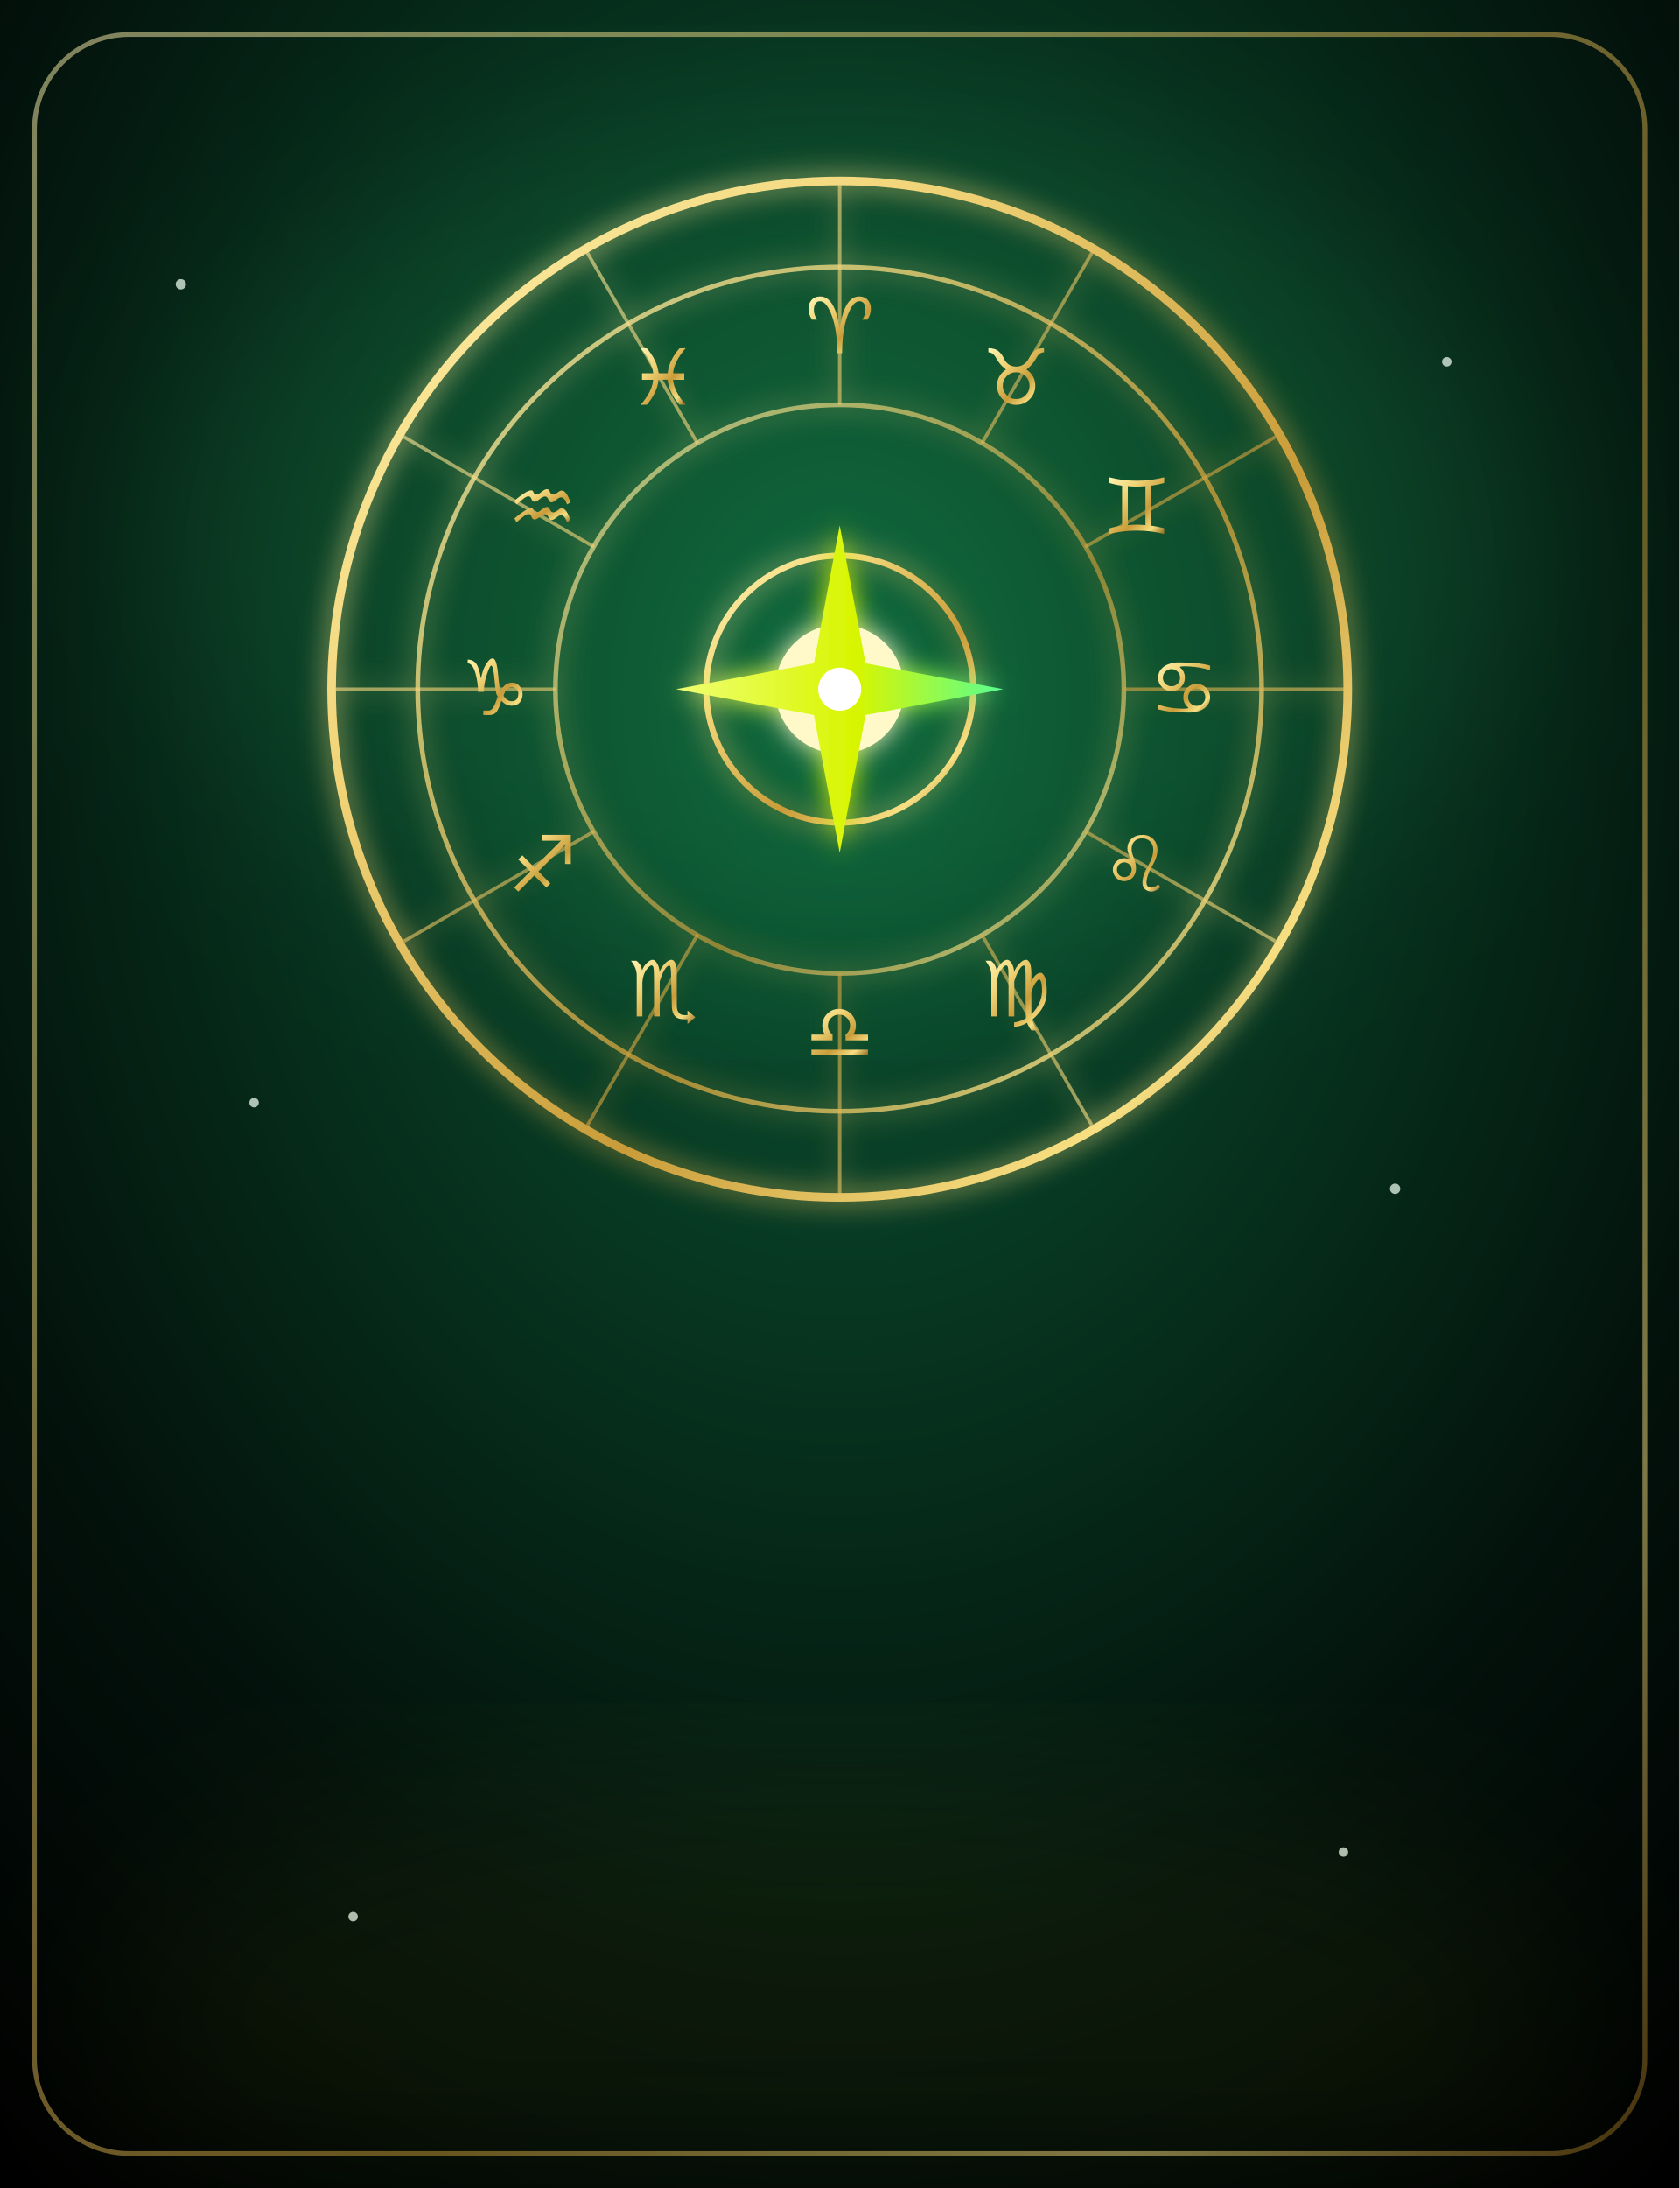
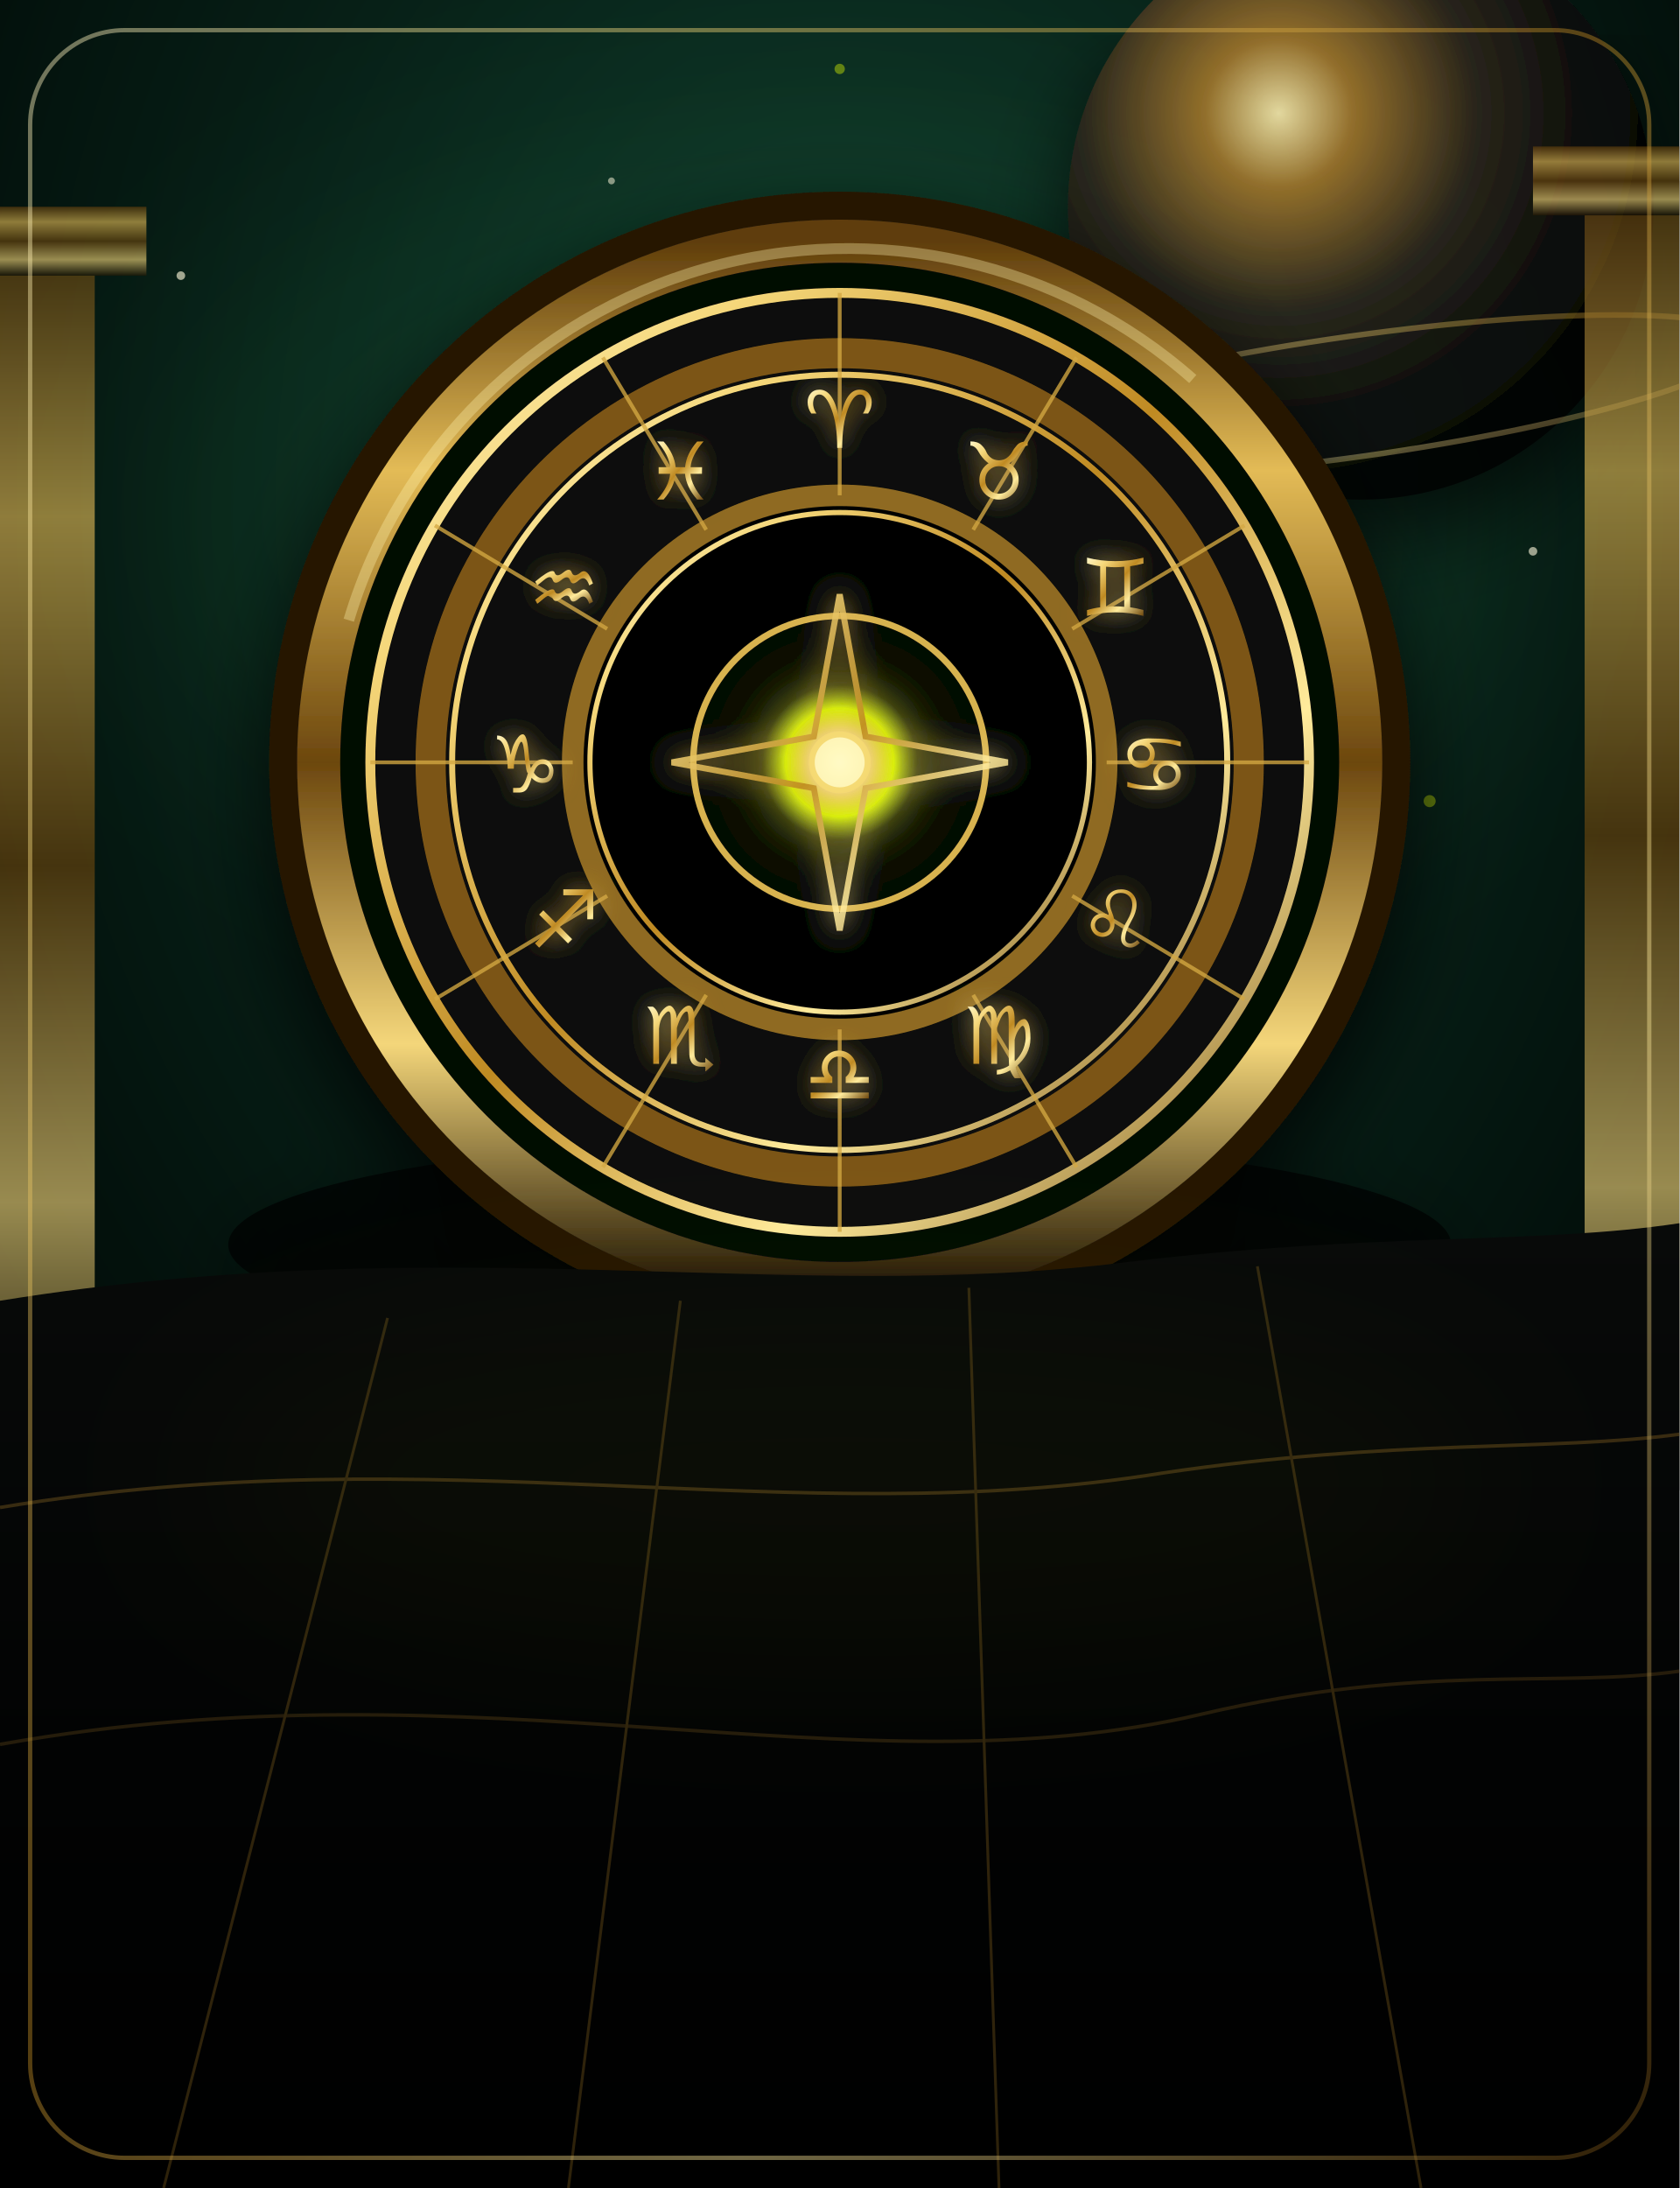
- <svg xmlns="http://www.w3.org/2000/svg" viewBox="0 0 390 508" role="img" aria-label="AstroVip premium astrology background">
+ <svg xmlns="http://www.w3.org/2000/svg" viewBox="0 0 390 508" role="img" aria-label="Fundal AstroVip 3D premium fără text">
  <defs>
-     <radialGradient id="bg" cx="50%" cy="32%" r="82%">
-       <stop offset="0" stop-color="#0b5c37" />
-       <stop offset=".35" stop-color="#073520" />
-       <stop offset=".7" stop-color="#03110b" />
-       <stop offset="1" stop-color="#000" />
+     <radialGradient id="sky" cx="50%" cy="23%" r="88%">
+       <stop offset="0" stop-color="#103b2b" />
+       <stop offset=".3" stop-color="#09271c" />
+       <stop offset=".62" stop-color="#03110c" />
+       <stop offset="1" stop-color="#010202" />
+     </radialGradient>
+     <radialGradient id="planet" cx="36%" cy="34%" r="70%">
+       <stop offset="0" stop-color="#fff0b0" />
+       <stop offset=".18" stop-color="#a4782d" />
+       <stop offset=".48" stop-color="#2d261c" />
+       <stop offset=".78" stop-color="#0a0a09" />
+       <stop offset="1" stop-color="#020202" />
    </radialGradient>
    <linearGradient id="gold" x1="0" y1="0" x2="1" y2="1">
-       <stop stop-color="#fff4b0" />
-       <stop offset=".3" stop-color="#f1d478" />
-       <stop offset=".62" stop-color="#c99c39" />
-       <stop offset=".84" stop-color="#f7df82" />
-       <stop offset="1" stop-color="#8d651b" />
+       <stop stop-color="#fff6c6" />
+       <stop offset=".2" stop-color="#f5d77a" />
+       <stop offset=".48" stop-color="#bf8a23" />
+       <stop offset=".72" stop-color="#ffeb9c" />
+       <stop offset="1" stop-color="#6d470d" />
    </linearGradient>
-     <linearGradient id="lime" x1="0" y1="0" x2="1" y2="0">
-       <stop stop-color="#efff72" />
-       <stop offset=".55" stop-color="#d8f500" />
-       <stop offset="1" stop-color="#58ff91" />
+     <linearGradient id="goldDark" x1="0" y1="0" x2="0" y2="1">
+       <stop stop-color="#5f3d0b" />
+       <stop offset=".22" stop-color="#e3bb56" />
+       <stop offset=".5" stop-color="#6c470e" />
+       <stop offset=".77" stop-color="#f4d67a" />
+       <stop offset="1" stop-color="#231704" />
    </linearGradient>
-     <filter id="glow">
+     <linearGradient id="floor" x1="0" y1="0" x2="0" y2="1">
+       <stop stop-color="#080a09" />
+       <stop offset=".55" stop-color="#020303" />
+       <stop offset="1" stop-color="#000" />
+     </linearGradient>
+     <radialGradient id="core" cx="50%" cy="50%" r="50%">
+       <stop stop-color="#fff" />
+       <stop offset=".14" stop-color="#fff7b8" />
+       <stop offset=".4" stop-color="#e8c34f" />
+       <stop offset=".7" stop-color="#d8f500" />
+       <stop offset="1" stop-color="#8ead00" stop-opacity="0" />
+     </radialGradient>
+     <filter id="glowGold" x="-100%" y="-100%" width="300%" height="300%">
      <feGaussianBlur stdDeviation="3" result="b" />
      <feMerge>
        <feMergeNode in="b" />
        <feMergeNode in="SourceGraphic" />
      </feMerge>
    </filter>
-     <filter id="soft">
+     <filter id="glowLime" x="-120%" y="-120%" width="340%" height="340%">
+       <feGaussianBlur stdDeviation="7" result="b" />
+       <feMerge>
+         <feMergeNode in="b" />
+         <feMergeNode in="SourceGraphic" />
+       </feMerge>
+     </filter>
+     <filter id="shadow" x="-50%" y="-50%" width="200%" height="200%">
+       <feDropShadow dx="0" dy="8" stdDeviation="10" flood-color="#000" flood-opacity=".78" />
+     </filter>
+     <filter id="soft" x="-80%" y="-80%" width="260%" height="260%">
      <feGaussianBlur stdDeviation="22" />
    </filter>
  </defs>
-   <rect width="390" height="508" fill="url(#bg)" />
-   <ellipse cx="195" cy="126" rx="160" ry="100" fill="#42ff88" opacity=".09" filter="url(#soft)" />
-   <g transform="translate(195 160)" fill="none" stroke="url(#gold)" filter="url(#glow)">
-     <circle r="118" stroke-width="2" />
-     <circle r="98" stroke-width="1.1" opacity=".78" />
-     <circle r="66" stroke-width="1.1" opacity=".65" />
-     <circle r="31" stroke-width="1.4" />
-     <g stroke-width=".8" opacity=".62">
-       <path d="M0-118V-66M59-102L33-57M102-59L57-33M118 0H66M102 59L57 33M59 102L33 57M0 118V66M-59 102L-33 57M-102 59L-57 33M-118 0H-66M-102-59L-57-33M-59-102L-33-57" />
+   <rect width="390" height="508" fill="url(#sky)" />
+   <ellipse cx="195" cy="120" rx="165" ry="95" fill="#46ff91" opacity=".055" filter="url(#soft)" />
+   <circle cx="316" cy="48" r="68" fill="url(#planet)" opacity=".88" filter="url(#shadow)" />
+   <ellipse cx="315" cy="92" rx="92" ry="14" fill="none" stroke="url(#gold)" stroke-width="1.3" opacity=".38" transform="rotate(-8 315 92)" />
+   <g fill="#fff8dc">
+     <circle cx="42" cy="64" r="1" opacity=".62" />
+     <circle cx="83" cy="122" r="1.2" opacity=".7" />
+     <circle cx="142" cy="42" r=".8" opacity=".52" />
+     <circle cx="228" cy="74" r="1" opacity=".58" />
+     <circle cx="356" cy="128" r="1" opacity=".6" />
+   </g>
+   <g fill="#d8f500" opacity=".42">
+     <circle cx="73" cy="178" r="1.5" />
+     <circle cx="332" cy="186" r="1.4" />
+     <circle cx="195" cy="16" r="1.2" />
+   </g>
+   <g transform="translate(195 177)" filter="url(#shadow)">
+     <ellipse cx="0" cy="112" rx="142" ry="25" fill="#000" opacity=".7" />
+     <circle r="126" fill="#050706" stroke="#261905" stroke-width="13" />
+     <circle r="121" fill="none" stroke="url(#goldDark)" stroke-width="10" />
+     <circle r="109" fill="#070908" stroke="url(#gold)" stroke-width="2.3" />
+     <circle r="95" fill="#080a09" stroke="#7b5516" stroke-width="7" />
+     <circle r="90" fill="none" stroke="url(#gold)" stroke-width="1.4" />
+     <circle r="62" fill="#030504" stroke="#8f6a21" stroke-width="5" />
+     <circle r="58" fill="none" stroke="url(#gold)" stroke-width="1.2" />
+     <circle r="34" fill="#050705" stroke="#d8b34f" stroke-width="1.5" />
+     <circle r="18" fill="url(#core)" filter="url(#glowLime)" />
+     <g stroke="#d4a842" stroke-width=".9" opacity=".78">
+       <path d="M0-109V-62M55-94L31-54M94-55L54-31M109 0H62M94 55L54 31M55 94L31 54M0 109V62M-55 94L-31 54M-94 55L-54 31M-109 0H-62M-94-55L-54-31M-55-94L-31-54" />
    </g>
+     <g fill="url(#gold)" text-anchor="middle" font-family="Georgia,'Times New Roman',serif" font-size="18.5" font-weight="700" filter="url(#glowGold)">
+       <text x="0" y="-73">♈</text>
+       <text x="37" y="-61">♉</text>
+       <text x="64" y="-34">♊</text>
+       <text x="73" y="7">♋</text>
+       <text x="64" y="43">♌</text>
+       <text x="37" y="70">♍</text>
+       <text x="0" y="79">♎</text>
+       <text x="-37" y="70">♏</text>
+       <text x="-64" y="43">♐</text>
+       <text x="-73" y="7">♑</text>
+       <text x="-64" y="-34">♒</text>
+       <text x="-37" y="-61">♓</text>
+     </g>
+     <g stroke="url(#gold)" stroke-width="1.4" fill="none" opacity=".9" filter="url(#glowGold)">
+       <path d="M0-39L6-6L39 0L6 6L0 39L-6 6L-39 0L-6-6Z" />
+       <circle r="6.5" fill="#fff8bf" stroke="#f6db76" />
+     </g>
+     <path d="M-114 -33 A121 121 0 0 1 82 -89" fill="none" stroke="#fff2ae" stroke-width="2.5" opacity=".34" />
  </g>
-   <g transform="translate(195 160)" fill="url(#gold)" text-anchor="middle" font-family="Georgia, 'Times New Roman', serif" font-size="18" font-weight="700">
-     <text x="0" y="-78">♈</text>
-     <text x="41" y="-66">♉</text>
-     <text x="69" y="-36">♊</text>
-     <text x="80" y="6">♋</text>
-     <text x="69" y="47">♌</text>
-     <text x="41" y="76">♍</text>
-     <text x="0" y="86">♎</text>
-     <text x="-41" y="76">♏</text>
-     <text x="-69" y="47">♐</text>
-     <text x="-80" y="6">♑</text>
-     <text x="-69" y="-36">♒</text>
-     <text x="-41" y="-66">♓</text>
+   <g opacity=".62">
+     <rect x="0" y="56" width="22" height="290" fill="url(#goldDark)" />
+     <rect x="368" y="42" width="22" height="304" fill="url(#goldDark)" />
+     <rect x="0" y="48" width="34" height="16" fill="url(#goldDark)" />
+     <rect x="356" y="34" width="34" height="16" fill="url(#goldDark)" />
  </g>
-   <g transform="translate(195 160)" filter="url(#glow)">
-     <circle r="15" fill="#fff9c9" />
-     <path d="M0-38L6-6L38 0L6 6L0 38L-6 6L-38 0L-6-6Z" fill="url(#lime)" />
-     <circle r="5" fill="#fff" />
+   <path d="M0 302 C105 285 183 303 262 293 C320 286 357 289 390 284 L390 508 L0 508 Z" fill="url(#floor)" />
+   <g opacity=".38">
+     <path d="M0 350 C102 333 184 356 270 342 C324 334 360 337 390 333" fill="none" stroke="#8b6721" stroke-width=".8" />
+     <path d="M0 405 C112 385 198 417 279 398 C330 386 362 392 390 388" fill="none" stroke="#5e4517" stroke-width=".8" />
+     <path d="M90 306 L38 508 M158 302 L132 508 M225 299 L232 508 M292 294 L330 508" stroke="#7a591b" stroke-width=".65" />
  </g>
-   <g fill="#effff3" opacity=".72">
-     <circle cx="42" cy="66" r="1.2" />
-     <circle cx="336" cy="84" r="1.1" />
-     <circle cx="59" cy="256" r="1.1" />
-     <circle cx="324" cy="276" r="1.2" />
-     <circle cx="82" cy="445" r="1.1" />
-     <circle cx="312" cy="430" r="1.1" />
-   </g>
-   <ellipse cx="195" cy="470" rx="170" ry="62" fill="#d8f500" opacity=".045" filter="url(#soft)" />
-   <rect x="8" y="8" width="374" height="492" rx="22" fill="none" stroke="url(#gold)" stroke-width="1.1" opacity=".5" />
+   <ellipse cx="196" cy="344" rx="155" ry="42" fill="#d8f500" opacity=".03" filter="url(#soft)" />
+   <rect x="7" y="7" width="376" height="494" rx="22" fill="none" stroke="url(#gold)" stroke-width="1" opacity=".44" />
</svg>
